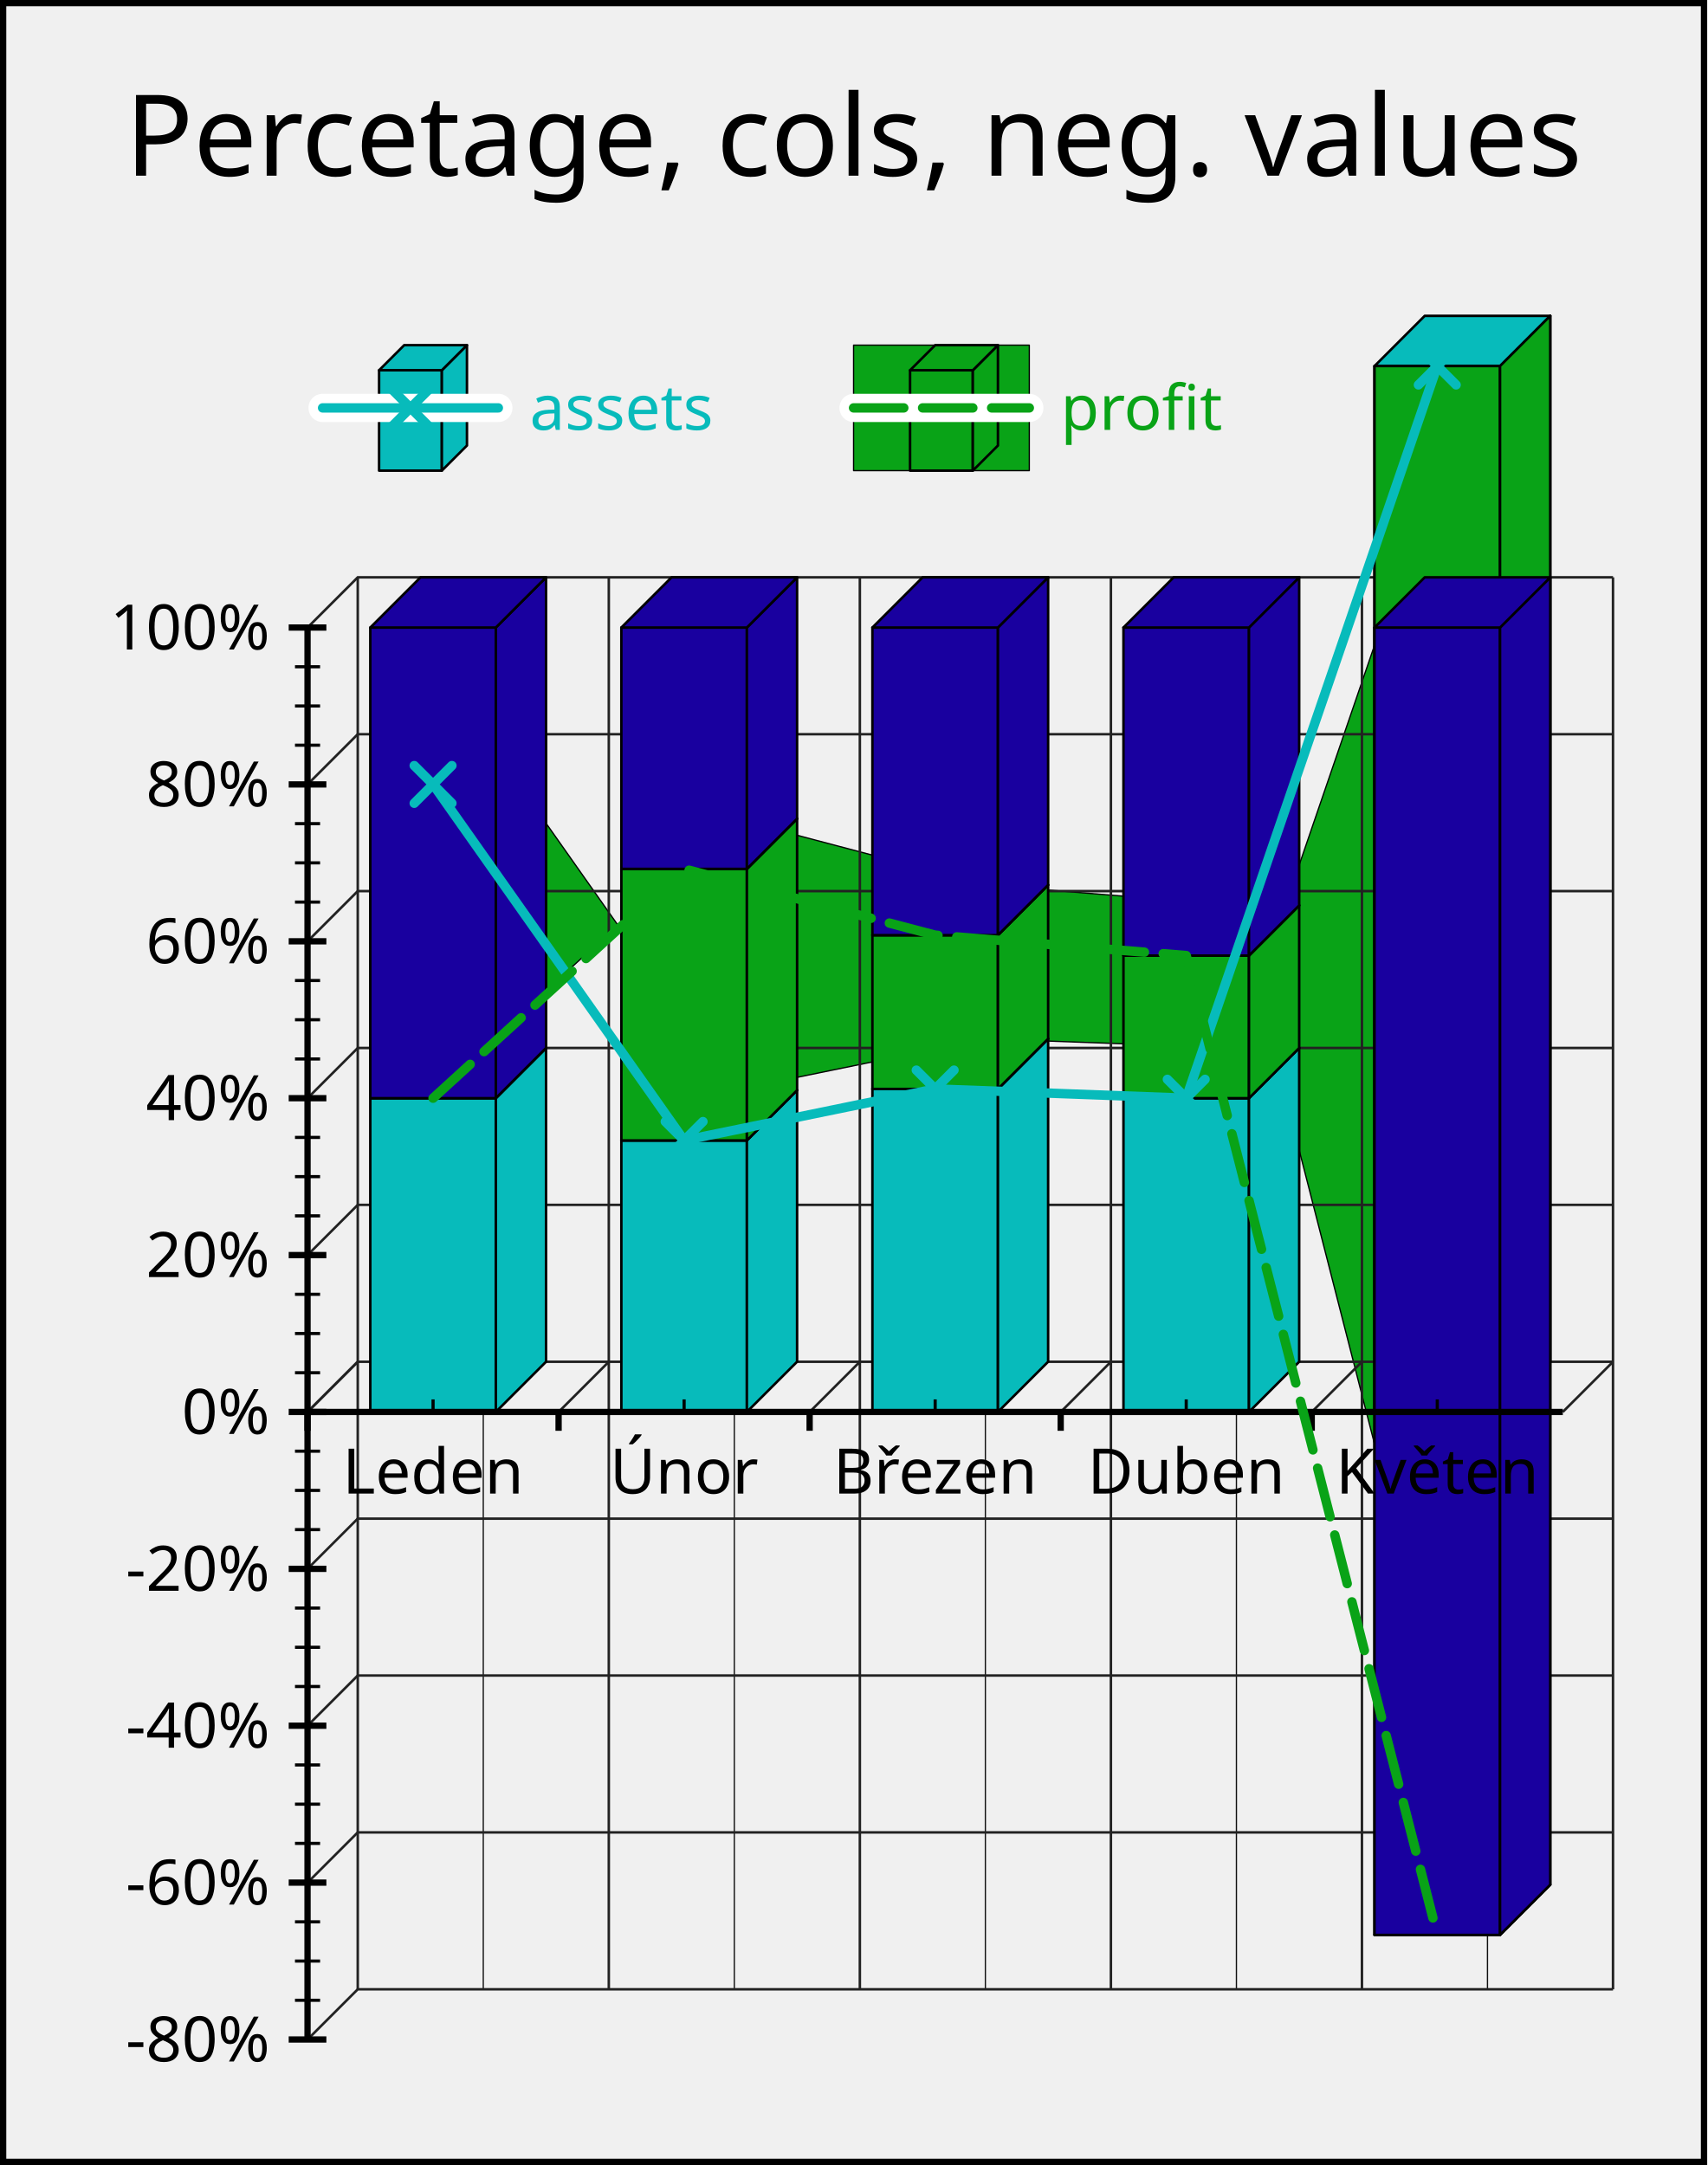
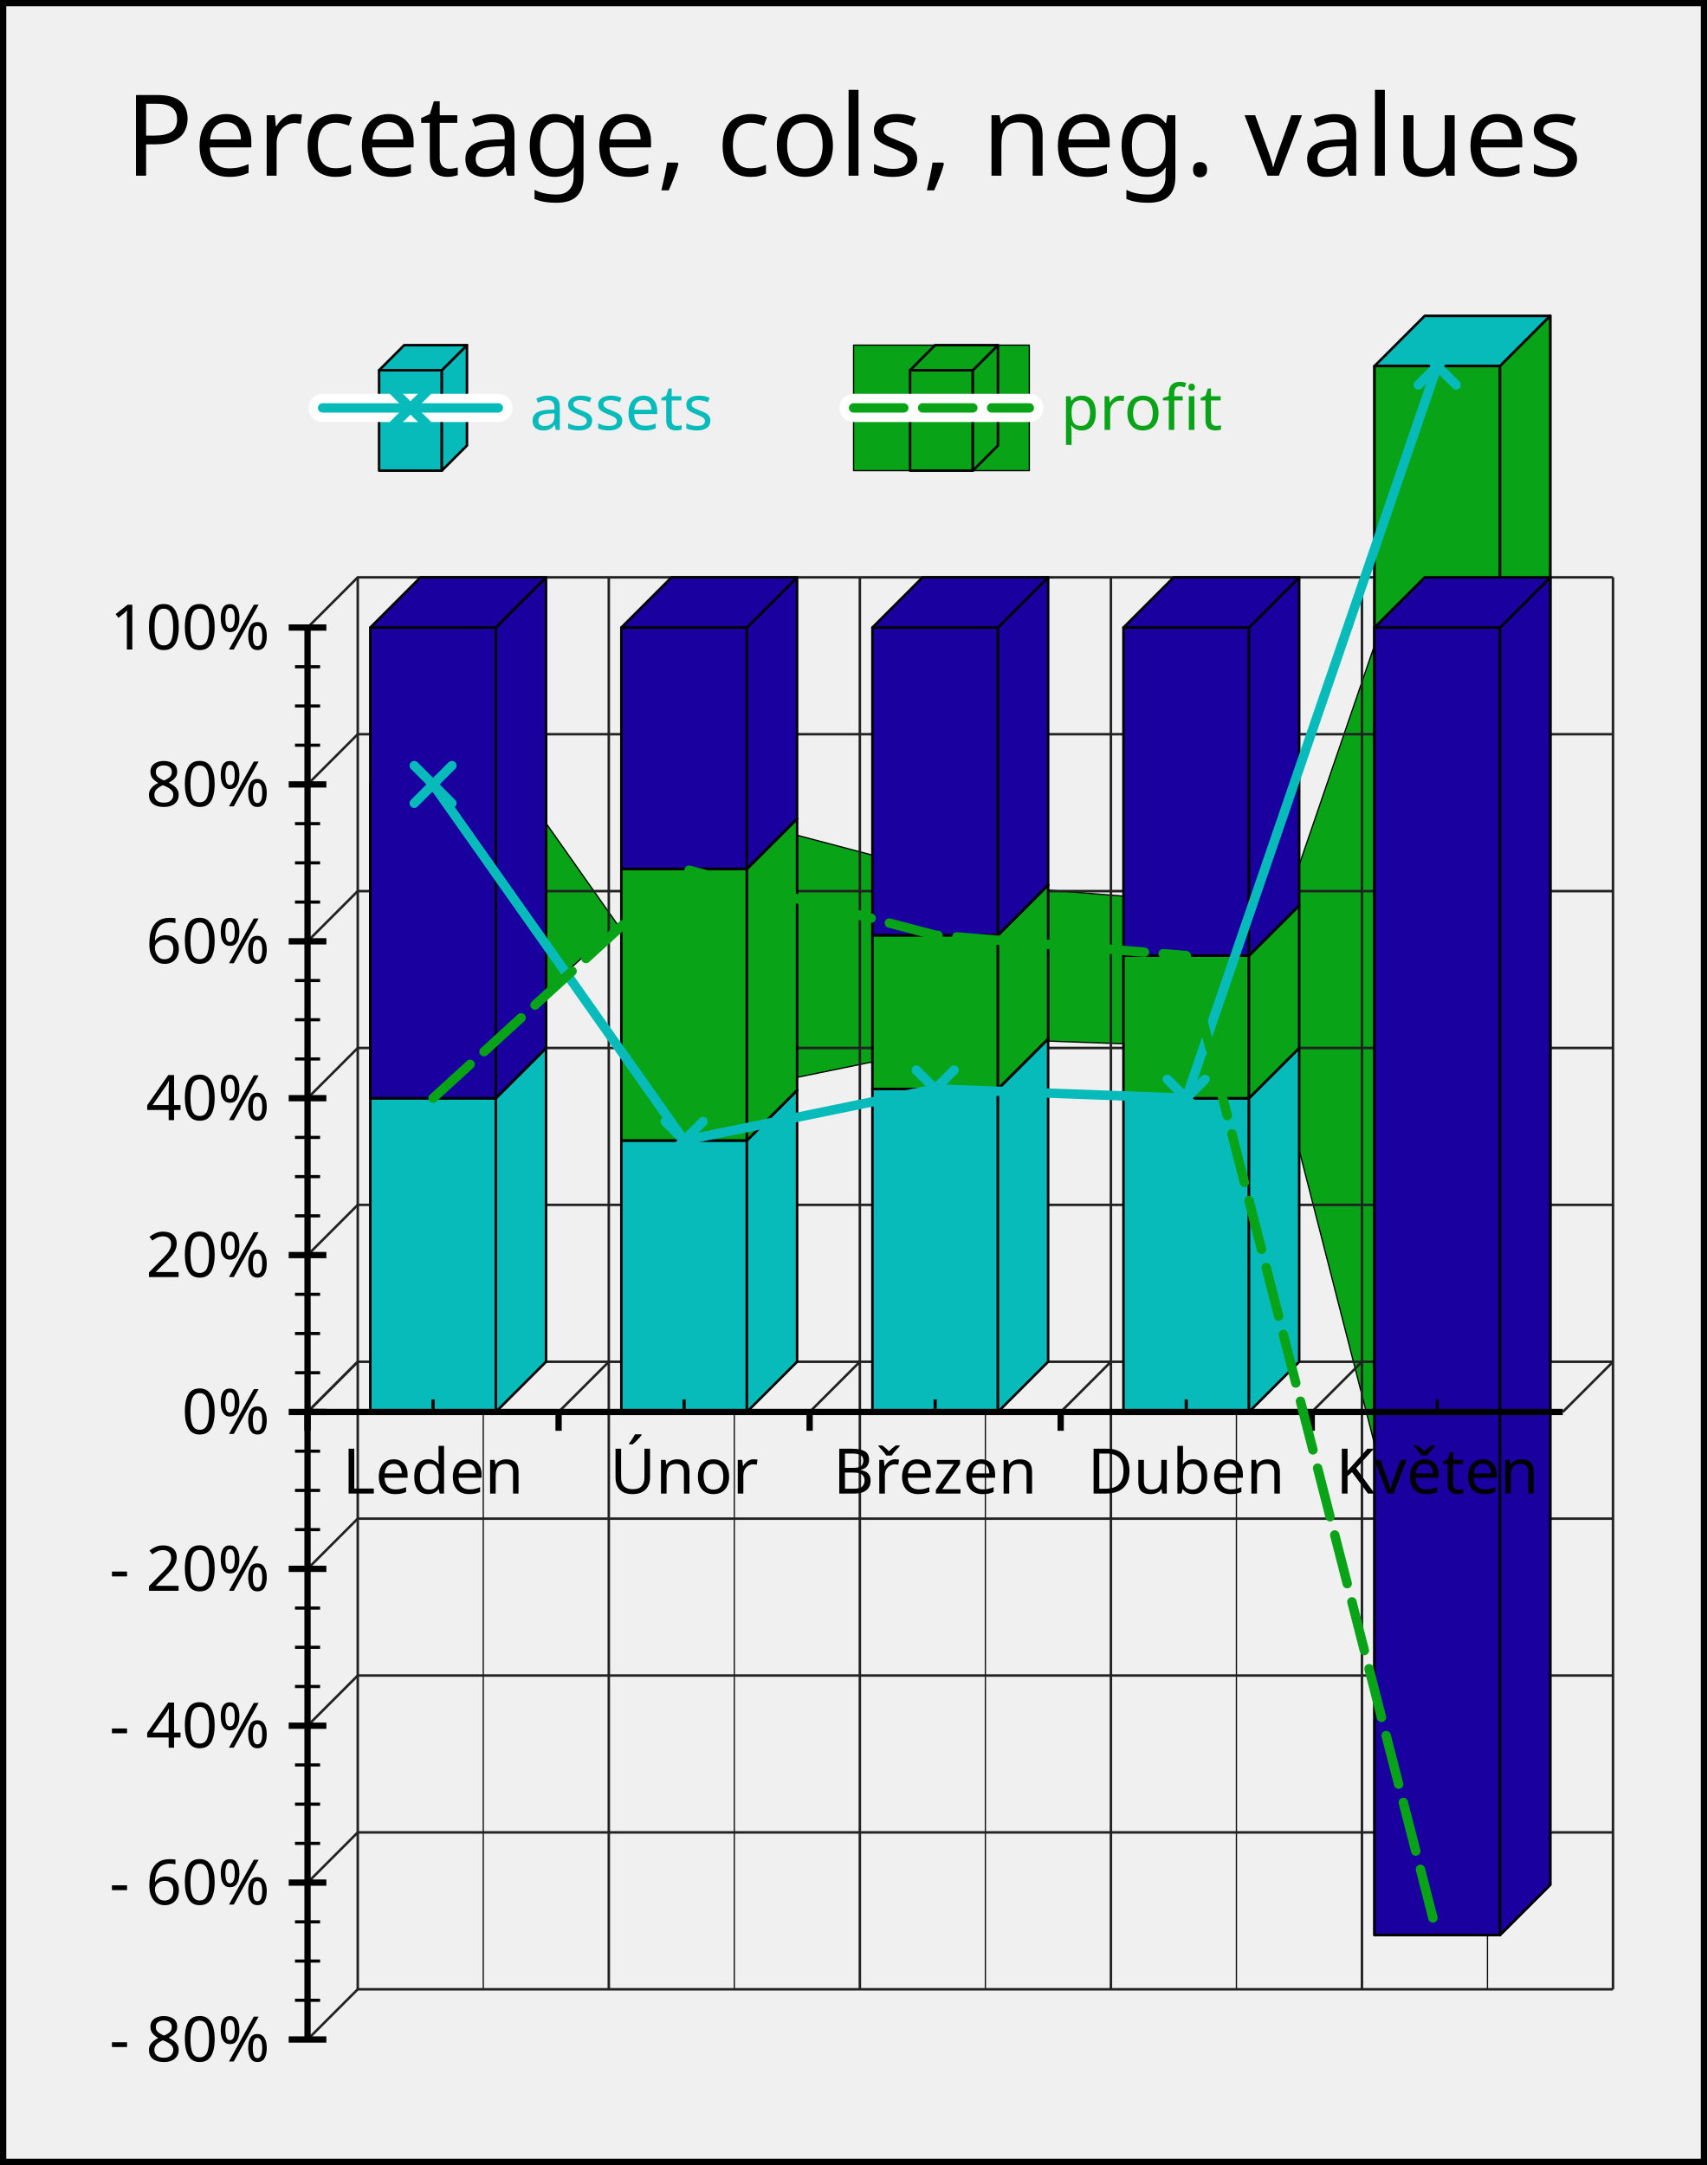
<svg xmlns="http://www.w3.org/2000/svg" viewBox="0 0 272 345">
  <g>
    <text x="136" y="28" text-anchor="middle" font-family="Verdana" font-size="18" fill="black">Percetage, cols, neg. values</text>
  </g>
  <g stroke-width="0.2" stroke="black" stroke-linejoin="round">
    <path d="M77,167 L117,130.46 L157,141.02 L197,144.27 L237,300.33 L237,50.33 L197,167 L157,165.53 L117,173.73 L77,117" fill="#09a317" />
    <rect x="136" y="55" width="28" height="20" fill="#09a317" />
    <g stroke-width="4.5" fill="white" color="white" stroke="white" stroke-linecap="round" />
  </g>
  <path d="M37,317  m40,-225 l0,225  m0,-225 l0,225  m0,-225 l0,225  m40,-225 l0,225  m0,-225 l0,225  m0,-225 l0,225  m40,-225 l0,225  m0,-225 l0,225  m0,-225 l0,225  m40,-225 l0,225  m0,-225 l0,225  m0,-225 l0,225  m40,-225 l0,225  m0,-225 l0,225  m0,-225 l0,225 M69,225 l8,-8 m-8,8 l8,-8 m-8,8 l8,-8 m32,8 l8,-8 m-8,8 l8,-8 m-8,8 l8,-8 m32,8 l8,-8 m-8,8 l8,-8 m-8,8 l8,-8 m32,8 l8,-8 m-8,8 l8,-8 m-8,8 l8,-8 m32,8 l8,-8 m-8,8 l8,-8 m-8,8 l8,-8 m32,8" stroke="#111" stroke-width="0.2" fill="none" />
  <path d="M57,92 l0,225 m40,-225 l0,225 m40,-225 l0,225 m40,-225 l0,225 m40,-225 l0,225 m40,-225 l0,225 M49,225 l8,-8 m32,8 l8,-8 m32,8 l8,-8 m32,8 l8,-8 m32,8 l8,-8 m32,8 l8,-8" stroke="#222" stroke-width="0.4" fill="none" />
  <path d="M49,325 l8,-8  l200,0  m-208,-17l8,-8 l200,0  m-208,-17l8,-8 l200,0  m-208,-17l8,-8 l200,0  m-208,-17l8,-8 l200,0  m-208,-17l8,-8 l200,0  m-208,-17l8,-8 l200,0  m-208,-17l8,-8 l200,0  m-208,-17l8,-8 l200,0  m-208,-17l8,-8 l200,0 " stroke="#222" stroke-width="0.4" fill="none" />
  <g stroke-width="0.4" fill="#07bbbb" stroke="black" stroke-linejoin="round">
    <g transform="translate(69, 225)">
      <path d="M-10,-0 h20 v-100 h-20 z" />
      <path d="M10,-0 l8,-8 v-100 l-8,8 z" />
      <path d="M-10,-100 h20 l8,-8 h-20 z" />
    </g>
    <g transform="translate(109, 225)">
      <path d="M-10,-0 h20 v-43.269 h-20 z" />
      <path d="M10,-0 l8,-8 v-43.269 l-8,8 z" />
      <path d="M-10,-43.269 h20 l8,-8 h-20 z" />
    </g>
    <g transform="translate(149, 225)">
      <path d="M-10,-0 h20 v-51.471 h-20 z" />
      <path d="M10,-0 l8,-8 v-51.471 l-8,8 z" />
      <path d="M-10,-51.471 h20 l8,-8 h-20 z" />
    </g>
    <g transform="translate(189, 225)">
      <path d="M-10,-0 h20 v-50 h-20 z" />
      <path d="M10,-0 l8,-8 v-50 l-8,8 z" />
      <path d="M-10,-50 h20 l8,-8 h-20 z" />
    </g>
    <g transform="translate(229, 225)">
      <path d="M-10,-0 h20 v-166.667 h-20 z" />
      <path d="M10,-0 l8,-8 v-166.667 l-8,8 z" />
      <path d="M-10,-166.667 h20 l8,-8 h-20 z" />
    </g>
    <g transform="translate(65.4,        75)">
      <path d="M-5,0 h10 v-16 h-10 z" />
      <path d="M5,0 l4,-4 v-16 l-4,4 z" />
      <path d="M-5,-16 h10 l4,-4 h-10 z" />
    </g>
  </g>
  <g stroke-width="0.4" fill="#09a317" stroke="black" stroke-linejoin="round">
    <g transform="translate(69, 225)">
      <path d="M-10,-100 h20 v50 h-20 z" />
      <path d="M10,-100 l8,-8 v50 l-8,8 z" />
      <path d="M-10,-50 h20 l8,-8 h-20 z" />
    </g>
    <g transform="translate(109, 225)">
      <path d="M-10,-43.269 h20 v-43.269 h-20 z" />
      <path d="M10,-43.269 l8,-8 v-43.269 l-8,8 z" />
      <path d="M-10,-86.538 h20 l8,-8 h-20 z" />
    </g>
    <g transform="translate(149, 225)">
      <path d="M-10,-51.471 h20 v-24.51 h-20 z" />
      <path d="M10,-51.471 l8,-8 v-24.51 l-8,8 z" />
      <path d="M-10,-75.98 h20 l8,-8 h-20 z" />
    </g>
    <g transform="translate(189, 225)">
      <path d="M-10,-50 h20 v-22.727 h-20 z" />
      <path d="M10,-50 l8,-8 v-22.727 l-8,8 z" />
      <path d="M-10,-72.727 h20 l8,-8 h-20 z" />
    </g>
    <g transform="translate(229, 225)">
      <path d="M-10,-166.667 h20 v250 h-20 z" />
      <path d="M10,-166.667 l8,-8 v250 l-8,8 z" />
      <path d="M-10,83.333 h20 l8,-8 h-20 z" />
    </g>
    <g transform="translate(150,        75)">
      <path d="M-5,0 h10 v-16 h-10 z" />
      <path d="M5,0 l4,-4 v-16 l-4,4 z" />
      <path d="M-5,-16 h10 l4,-4 h-10 z" />
    </g>
  </g>
  <g stroke-width="0.4" fill="#19009f" stroke="black" stroke-linejoin="round">
    <g transform="translate(69, 225)">
      <path d="M-10,-50 h20 v-75 h-20 z" />
      <path d="M10,-50 l8,-8 v-75 l-8,8 z" />
      <path d="M-10,-125 h20 l8,-8 h-20 z" />
    </g>
    <g transform="translate(109, 225)">
      <path d="M-10,-86.538 h20 v-38.462 h-20 z" />
      <path d="M10,-86.538 l8,-8 v-38.462 l-8,8 z" />
      <path d="M-10,-125 h20 l8,-8 h-20 z" />
    </g>
    <g transform="translate(149, 225)">
      <path d="M-10,-75.98 h20 v-49.02 h-20 z" />
      <path d="M10,-75.98 l8,-8 v-49.02 l-8,8 z" />
      <path d="M-10,-125 h20 l8,-8 h-20 z" />
    </g>
    <g transform="translate(189, 225)">
      <path d="M-10,-72.727 h20 v-52.273 h-20 z" />
      <path d="M10,-72.727 l8,-8 v-52.273 l-8,8 z" />
      <path d="M-10,-125 h20 l8,-8 h-20 z" />
    </g>
    <g transform="translate(229, 225)">
      <path d="M-10,83.333 h20 v-208.333 h-20 z" />
      <path d="M10,83.333 l8,-8 v-208.333 l-8,8 z" />
      <path d="M-10,-125 h20 l8,-8 h-20 z" />
    </g>
  </g>
  <g stroke="black">
    <path d="M69,223 l0,2 m0,-2 l0,2 m0,-2 l0,2 m40,-2 l0,2 m0,-2 l0,2 m0,-2 l0,2 m40,-2 l0,2 m0,-2 l0,2 m0,-2 l0,2 m40,-2 l0,2 m0,-2 l0,2 m0,-2 l0,2 m40,-2 l0,2 m0,-2 l0,2 m0,-2 l0,2 m40,-2" stroke-width="0.5" />
    <path d="M49,225 l0,3 m40,-3 l0,3 m40,-3 l0,3 m40,-3 l0,3 m40,-3 l0,3" stroke-width="1" />
    <path d="M47,325 l4,0  m-4,-6.25 l4,0  m-4,-6.25 l4,0  m-4,-6.25 l4,0  m-4,-6.25 l4,0  m-4,-6.25 l4,0  m-4,-6.25 l4,0  m-4,-6.25 l4,0  m-4,-6.25 l4,0  m-4,-6.25 l4,0  m-4,-6.25 l4,0  m-4,-6.25 l4,0  m-4,-6.25 l4,0  m-4,-6.25 l4,0  m-4,-6.25 l4,0  m-4,-6.25 l4,0  m-4,-6.25 l4,0  m-4,-6.25 l4,0  m-4,-6.25 l4,0  m-4,-6.25 l4,0  m-4,-6.25 l4,0  m-4,-6.25 l4,0  m-4,-6.25 l4,0  m-4,-6.25 l4,0  m-4,-6.25 l4,0  m-4,-6.25 l4,0  m-4,-6.25 l4,0  m-4,-6.25 l4,0  m-4,-6.25 l4,0  m-4,-6.25 l4,0  m-4,-6.25 l4,0  m-4,-6.25 l4,0  m-4,-6.25 l4,0  m-4,-6.25 l4,0  m-4,-6.25 l4,0  m-4,-6.25 l4,0  m-4,-6.25 l4,0 " stroke-width="0.5" />
    <path d="M46,325 l6,0  m-6,-25 l6,0  m-6,-25 l6,0  m-6,-25 l6,0  m-6,-25 l6,0  m-6,-25 l6,0  m-6,-25 l6,0  m-6,-25 l6,0  m-6,-25 l6,0  m-6,-25 l6,0 " stroke-width="1" />
  </g>
  <line x1="49" y1="225" x2="249" y2="225" stroke="black" stroke-width="1" />
  <g text-anchor="middle" font-family="Verdana" font-size="10" fill="black">
    <text x="69" y="238">Leden</text>
    <text x="109" y="238">Únor</text>
    <text x="149" y="238">Březen</text>
    <text x="189" y="238">Duben</text>
    <text x="229" y="238">Květen</text>
  </g>
  <g stroke="black" stroke-width="1">
    <line x1="49" y1="325" x2="49" y2="100" />
  </g>
  <g text-anchor="end" font-family="Verdana" font-size="10" fill="black">
-     <text x="43" y="328.5">-80%</text>
-     <text x="43" y="303.5">-60%</text>
-     <text x="43" y="278.5">-40%</text>
-     <text x="43" y="253.5">-20%</text>
-     <text x="43" y="228.5">0%</text>
-     <text x="43" y="203.5">20%</text>
-     <text x="43" y="178.5">40%</text>
-     <text x="43" y="153.5">60%</text>
-     <text x="43" y="128.5">80%</text>
-     <text x="43" y="103.5">100%</text>
+     <text x="43" y="328.5">- 80%</text>
+     <text x="43" y="303.5">- 60%</text>
+     <text x="43" y="278.5">- 40%</text>
+     <text x="43" y="253.5">- 20%</text>
+     <text x="43" y="228.5"> 0%</text>
+     <text x="43" y="203.5"> 20%</text>
+     <text x="43" y="178.5"> 40%</text>
+     <text x="43" y="153.5"> 60%</text>
+     <text x="43" y="128.5"> 80%</text>
+     <text x="43" y="103.5"> 100%</text>
  </g>
  <g stroke-width="1.5" fill="none" stroke-linecap="round" stroke-linejoin="round" stroke-dasharray="none">
    <path d="M69,125 L109,181.73 L149,173.53 L189,175 L229,58.33" stroke="#07bbbb" stroke-dasharray="none" />
    <path stroke="white" stroke-width="4.5" d="M51.4,65 l28,0" />
    <path stroke="#07bbbb" d="M51.4,65 l28,0" stroke-dasharray="none" />
    <path d="M69,175 L109,138.46 L149,149.02 L189,152.27 L229,308.33" stroke="#09a317" stroke-dasharray="8,3" />
    <path stroke="white" stroke-width="4.5" d="M136,65 l28,0" />
    <path stroke="#09a317" d="M136,65 l28,0" stroke-dasharray="8,3" />
  </g>
  <g stroke-width="1.5" fill="none" color="#07bbbb" stroke="#07bbbb" stroke-linecap="round">
    <path d="M 69,125 m -3,-3 l 6,6 m 0,-6 l -6,6" />
    <path d="M 109,181.73 m -3,-3 l 6,6 m 0,-6 l -6,6" />
    <path d="M 149,173.53 m -3,-3 l 6,6 m 0,-6 l -6,6" />
    <path d="M 189,175 m -3,-3 l 6,6 m 0,-6 l -6,6" />
    <path d="M 229,58.33 m -3,-3 l 6,6 m 0,-6 l -6,6" />
    <path d="M 65.4,65 m -3,-3 l 6,6 m 0,-6 l -6,6" />
  </g>
  <g text-anchor="start" font-family="Verdana" font-size="10" fill="black">
    <text x="84.4" y="68.5" fill="#07bbbb">assets</text>
    <text x="169" y="68.5" fill="#09a317">profit</text>
  </g>
  <rect x="0.5" y="0.5" width="271" height="344" stroke="black" fill="none" stroke-width="1" />
</svg>
